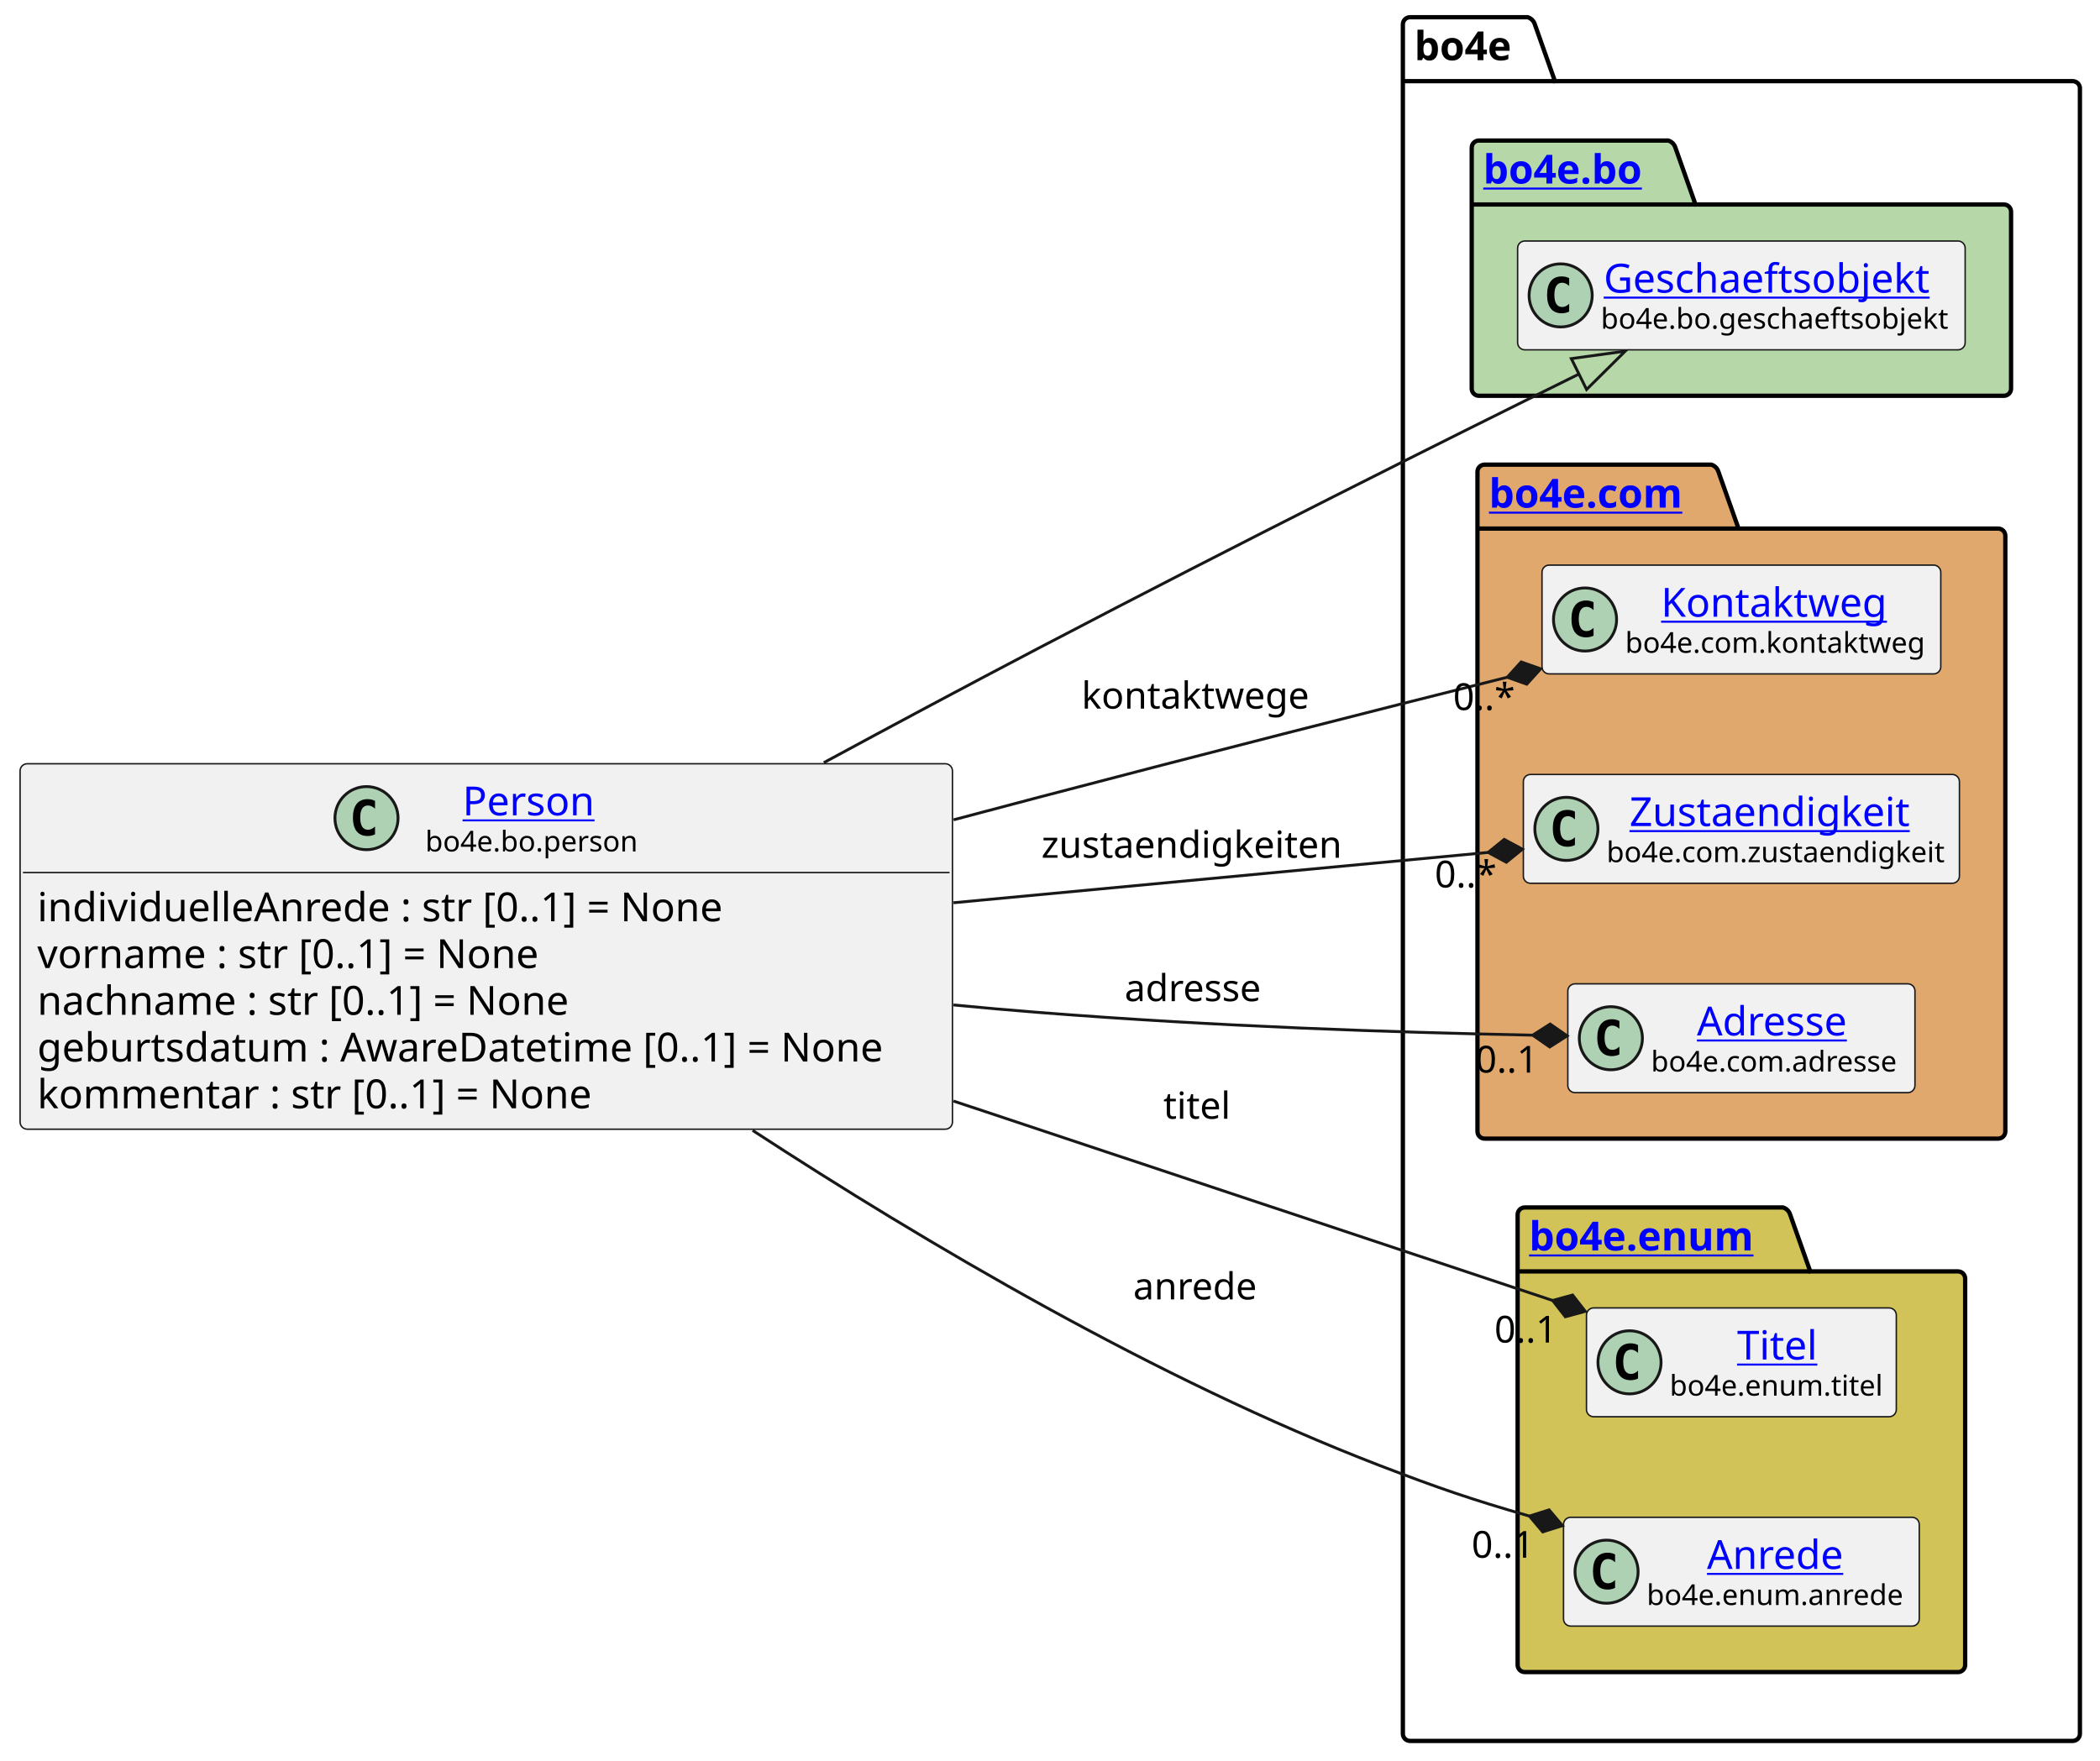
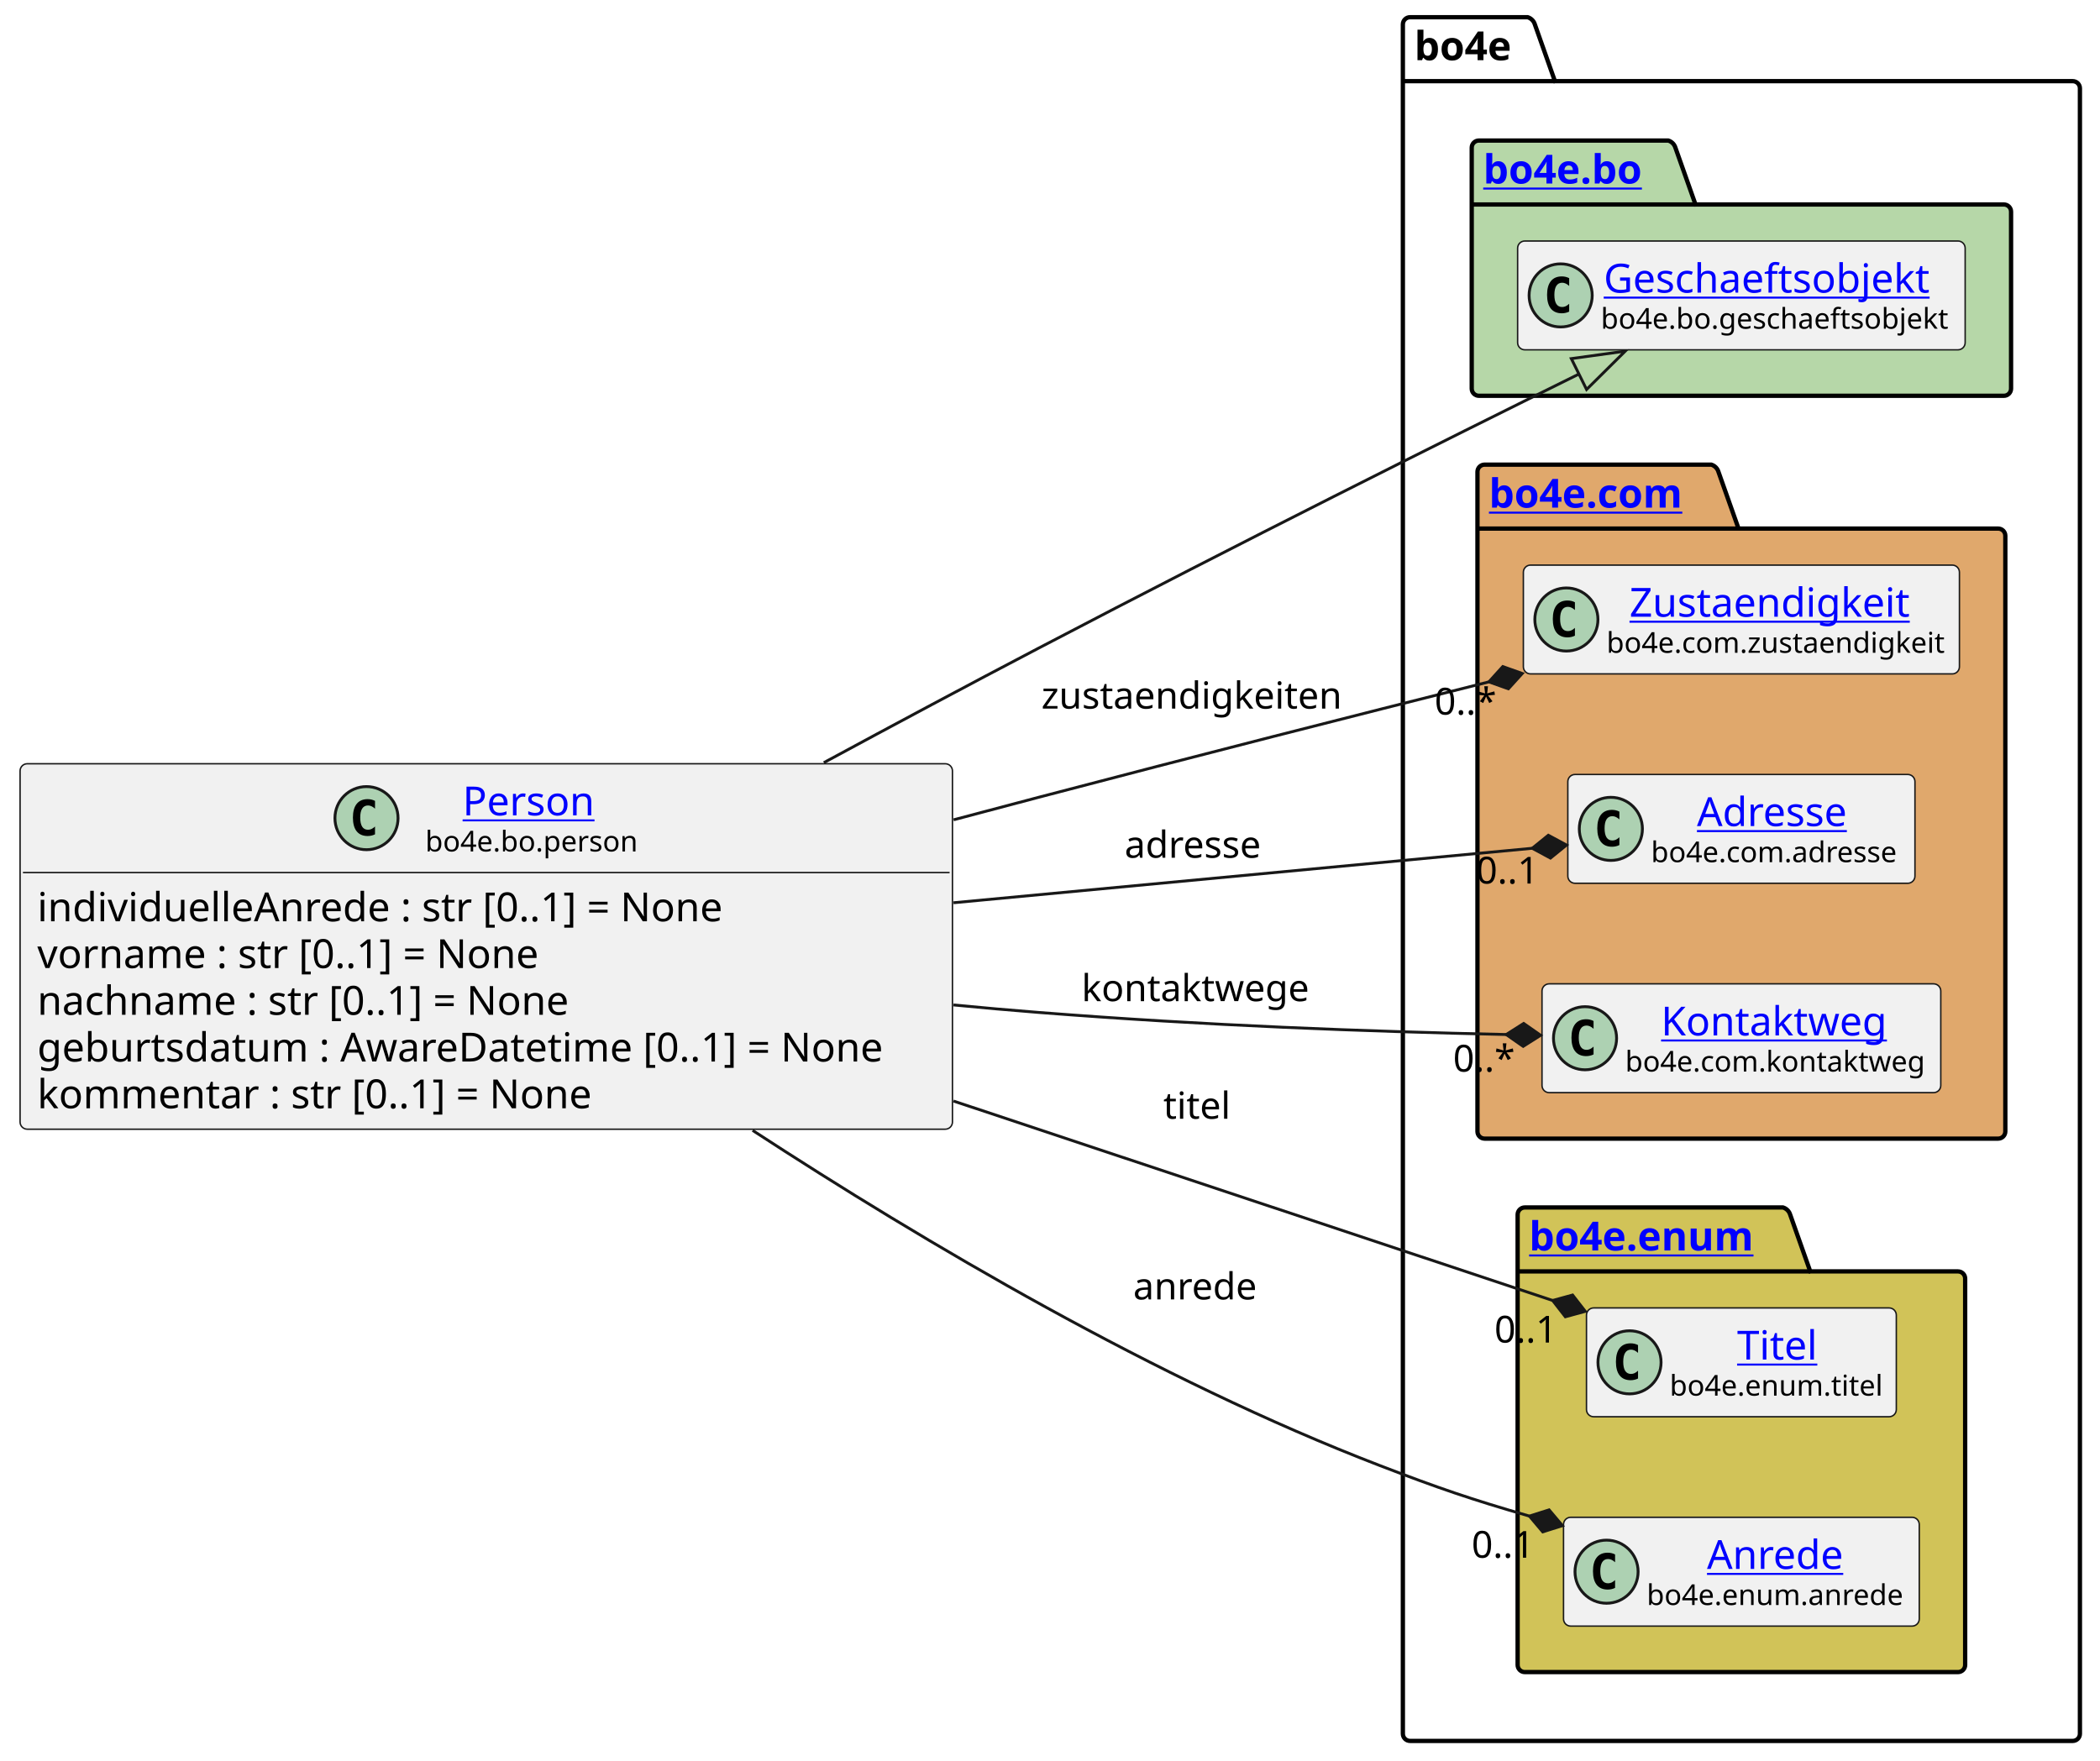
<svg xmlns="http://www.w3.org/2000/svg" xmlns:xlink="http://www.w3.org/1999/xlink" contentStyleType="text/css" height="614px" preserveAspectRatio="none" style="width:732px;height:614px;background:#FFFFFF;" version="1.1" viewBox="0 0 732 614" width="732px" zoomAndPan="magnify">
  <defs />
  <g>
    <g id="cluster_bo4e">
      <path d="M491.5,6 L532.5,6 A3.75,3.75 0 0 1 535,8.5 L542,28.297 L722.5,28.297 A2.5,2.5 0 0 1 725,30.797 L725,604.5 A2.5,2.5 0 0 1 722.5,607 L491.5,607 A2.5,2.5 0 0 1 489,604.5 L489,8.5 A2.5,2.5 0 0 1 491.5,6 " fill="none" style="stroke:#000000;stroke-width:1.5;" />
      <line style="stroke:#000000;stroke-width:1.5;" x1="489" x2="542" y1="28.297" y2="28.297" />
      <text fill="#000000" font-family="sans-serif" font-size="14" font-weight="bold" lengthAdjust="spacing" textLength="40" x="493" y="20.995">bo4e</text>
    </g>
    <g id="cluster_bo">
      <path d="M515.5,49 L581.5,49 A3.75,3.75 0 0 1 584,51.5 L591,71.297 L698.5,71.297 A2.5,2.5 0 0 1 701,73.797 L701,135.5 A2.5,2.5 0 0 1 698.5,138 L515.5,138 A2.5,2.5 0 0 1 513,135.5 L513,51.5 A2.5,2.5 0 0 1 515.5,49 " fill="#B6D7A8" style="stroke:#000000;stroke-width:1.5;" />
      <line style="stroke:#000000;stroke-width:1.5;" x1="513" x2="591" y1="71.297" y2="71.297" />
      <a href="https://bo4e.github.io/BO4E-python/latest/api/bo4e.bo.html" target="_top" title="https://bo4e.github.io/BO4E-python/latest/api/bo4e.bo.html" xlink:actuate="onRequest" xlink:href="https://bo4e.github.io/BO4E-python/latest/api/bo4e.bo.html" xlink:show="new" xlink:title="https://bo4e.github.io/BO4E-python/latest/api/bo4e.bo.html" xlink:type="simple">
        <text fill="#0000FF" font-family="sans-serif" font-size="14" font-weight="bold" lengthAdjust="spacing" text-decoration="underline" textLength="65" x="517" y="63.995">bo4e.bo</text>
      </a>
    </g>
    <g id="cluster_com">
      <path d="M517.5,162 L596.5,162 A3.75,3.75 0 0 1 599,164.5 L606,184.297 L696.5,184.297 A2.5,2.5 0 0 1 699,186.797 L699,394.5 A2.5,2.5 0 0 1 696.5,397 L517.5,397 A2.5,2.5 0 0 1 515,394.5 L515,164.5 A2.5,2.5 0 0 1 517.5,162 " fill="#E0A86C" style="stroke:#000000;stroke-width:1.5;" />
      <line style="stroke:#000000;stroke-width:1.5;" x1="515" x2="606" y1="184.297" y2="184.297" />
      <a href="https://bo4e.github.io/BO4E-python/latest/api/bo4e.com.html" target="_top" title="https://bo4e.github.io/BO4E-python/latest/api/bo4e.com.html" xlink:actuate="onRequest" xlink:href="https://bo4e.github.io/BO4E-python/latest/api/bo4e.com.html" xlink:show="new" xlink:title="https://bo4e.github.io/BO4E-python/latest/api/bo4e.com.html" xlink:type="simple">
        <text fill="#0000FF" font-family="sans-serif" font-size="14" font-weight="bold" lengthAdjust="spacing" text-decoration="underline" textLength="78" x="519" y="176.995">bo4e.com</text>
      </a>
    </g>
    <g id="cluster_enum">
      <path d="M531.5,421 L621.5,421 A3.75,3.75 0 0 1 624,423.5 L631,443.297 L682.5,443.297 A2.5,2.5 0 0 1 685,445.797 L685,580.5 A2.5,2.5 0 0 1 682.5,583 L531.5,583 A2.5,2.5 0 0 1 529,580.5 L529,423.5 A2.5,2.5 0 0 1 531.5,421 " fill="#D1C358" style="stroke:#000000;stroke-width:1.5;" />
      <line style="stroke:#000000;stroke-width:1.5;" x1="529" x2="631" y1="443.297" y2="443.297" />
      <a href="https://bo4e.github.io/BO4E-python/latest/api/bo4e.enum.html" target="_top" title="https://bo4e.github.io/BO4E-python/latest/api/bo4e.enum.html" xlink:actuate="onRequest" xlink:href="https://bo4e.github.io/BO4E-python/latest/api/bo4e.enum.html" xlink:show="new" xlink:title="https://bo4e.github.io/BO4E-python/latest/api/bo4e.enum.html" xlink:type="simple">
        <text fill="#0000FF" font-family="sans-serif" font-size="14" font-weight="bold" lengthAdjust="spacing" text-decoration="underline" textLength="89" x="533" y="435.995">bo4e.enum</text>
      </a>
    </g>
    <g id="elem_Geschaeftsobjekt">
      <rect codeLine="12" fill="#F1F1F1" height="37.938" id="Geschaeftsobjekt" rx="2.5" ry="2.5" style="stroke:#181818;stroke-width:0.5;" width="156" x="529" y="84.03" />
      <ellipse cx="544" cy="102.999" fill="#ADD1B2" rx="11" ry="11" style="stroke:#181818;stroke-width:1.0;" />
      <path d="M546.969,108.639 Q546.391,108.936 545.75,109.077 Q545.109,109.233 544.406,109.233 Q541.906,109.233 540.578,107.593 Q539.266,105.936 539.266,102.811 Q539.266,99.686 540.578,98.03 Q541.906,96.374 544.406,96.374 Q545.109,96.374 545.75,96.53 Q546.406,96.686 546.969,96.983 L546.969,99.702 Q546.344,99.124 545.75,98.858 Q545.156,98.577 544.531,98.577 Q543.188,98.577 542.5,99.655 Q541.812,100.718 541.812,102.811 Q541.812,104.905 542.5,105.983 Q543.188,107.046 544.531,107.046 Q545.156,107.046 545.75,106.78 Q546.344,106.499 546.969,105.921 L546.969,108.639 Z " fill="#000000" />
      <a href="https://bo4e.github.io/BO4E-python/latest/api/bo4e.bo.html#bo4e.bo.geschaeftsobjekt.Geschaeftsobjekt" target="_top" title="https://bo4e.github.io/BO4E-python/latest/api/bo4e.bo.html#bo4e.bo.geschaeftsobjekt.Geschaeftsobjekt" xlink:actuate="onRequest" xlink:href="https://bo4e.github.io/BO4E-python/latest/api/bo4e.bo.html#bo4e.bo.geschaeftsobjekt.Geschaeftsobjekt" xlink:show="new" xlink:title="https://bo4e.github.io/BO4E-python/latest/api/bo4e.bo.html#bo4e.bo.geschaeftsobjekt.Geschaeftsobjekt" xlink:type="simple">
        <text fill="#0000FF" font-family="sans-serif" font-size="14" lengthAdjust="spacing" text-decoration="underline" textLength="122" x="559" y="102.025">Geschaeftsobjekt</text>
      </a>
      <text fill="#000000" font-family="sans-serif" font-size="10" lengthAdjust="spacing" textLength="124" x="558" y="114.609">bo4e.bo.geschaeftsobjekt</text>
    </g>
-     <g id="elem_Kontaktweg">
-       <rect codeLine="15" fill="#F1F1F1" height="37.938" id="Kontaktweg" rx="2.5" ry="2.5" style="stroke:#181818;stroke-width:0.5;" width="139" x="537.5" y="197.03" />
-       <ellipse cx="552.5" cy="215.999" fill="#ADD1B2" rx="11" ry="11" style="stroke:#181818;stroke-width:1.0;" />
-       <path d="M555.469,221.639 Q554.891,221.936 554.25,222.077 Q553.609,222.233 552.906,222.233 Q550.406,222.233 549.078,220.593 Q547.766,218.936 547.766,215.811 Q547.766,212.686 549.078,211.03 Q550.406,209.374 552.906,209.374 Q553.609,209.374 554.25,209.53 Q554.906,209.686 555.469,209.983 L555.469,212.702 Q554.844,212.124 554.25,211.858 Q553.656,211.577 553.031,211.577 Q551.688,211.577 551,212.655 Q550.312,213.718 550.312,215.811 Q550.312,217.905 551,218.983 Q551.688,220.046 553.031,220.046 Q553.656,220.046 554.25,219.78 Q554.844,219.499 555.469,218.921 L555.469,221.639 Z " fill="#000000" />
-       <a href="https://bo4e.github.io/BO4E-python/latest/api/bo4e.com.html#bo4e.com.kontaktweg.Kontaktweg" target="_top" title="https://bo4e.github.io/BO4E-python/latest/api/bo4e.com.html#bo4e.com.kontaktweg.Kontaktweg" xlink:actuate="onRequest" xlink:href="https://bo4e.github.io/BO4E-python/latest/api/bo4e.com.html#bo4e.com.kontaktweg.Kontaktweg" xlink:show="new" xlink:title="https://bo4e.github.io/BO4E-python/latest/api/bo4e.com.html#bo4e.com.kontaktweg.Kontaktweg" xlink:type="simple">
-         <text fill="#0000FF" font-family="sans-serif" font-size="14" lengthAdjust="spacing" text-decoration="underline" textLength="82" x="579" y="215.025">Kontaktweg</text>
+     <g id="elem_Zustaendigkeit">
+       <rect codeLine="15" fill="#F1F1F1" height="37.938" id="Zustaendigkeit" rx="2.5" ry="2.5" style="stroke:#181818;stroke-width:0.5;" width="152" x="531" y="197.03" />
+       <ellipse cx="546" cy="215.999" fill="#ADD1B2" rx="11" ry="11" style="stroke:#181818;stroke-width:1.0;" />
+       <path d="M548.969,221.639 Q548.391,221.936 547.75,222.077 Q547.109,222.233 546.406,222.233 Q543.906,222.233 542.578,220.593 Q541.266,218.936 541.266,215.811 Q541.266,212.686 542.578,211.03 Q543.906,209.374 546.406,209.374 Q547.109,209.374 547.75,209.53 Q548.406,209.686 548.969,209.983 L548.969,212.702 Q548.344,212.124 547.75,211.858 Q547.156,211.577 546.531,211.577 Q545.188,211.577 544.5,212.655 Q543.812,213.718 543.812,215.811 Q543.812,217.905 544.5,218.983 Q545.188,220.046 546.531,220.046 Q547.156,220.046 547.75,219.78 Q548.344,219.499 548.969,218.921 L548.969,221.639 Z " fill="#000000" />
+       <a href="https://bo4e.github.io/BO4E-python/latest/api/bo4e.com.html#bo4e.com.zustaendigkeit.Zustaendigkeit" target="_top" title="https://bo4e.github.io/BO4E-python/latest/api/bo4e.com.html#bo4e.com.zustaendigkeit.Zustaendigkeit" xlink:actuate="onRequest" xlink:href="https://bo4e.github.io/BO4E-python/latest/api/bo4e.com.html#bo4e.com.zustaendigkeit.Zustaendigkeit" xlink:show="new" xlink:title="https://bo4e.github.io/BO4E-python/latest/api/bo4e.com.html#bo4e.com.zustaendigkeit.Zustaendigkeit" xlink:type="simple">
+         <text fill="#0000FF" font-family="sans-serif" font-size="14" lengthAdjust="spacing" text-decoration="underline" textLength="104" x="568" y="215.025">Zustaendigkeit</text>
      </a>
-       <text fill="#000000" font-family="sans-serif" font-size="10" lengthAdjust="spacing" textLength="107" x="566.5" y="227.609">bo4e.com.kontaktweg</text>
-     </g>
-     <g id="elem_Zustaendigkeit">
-       <rect codeLine="16" fill="#F1F1F1" height="37.938" id="Zustaendigkeit" rx="2.5" ry="2.5" style="stroke:#181818;stroke-width:0.5;" width="152" x="531" y="270.03" />
-       <ellipse cx="546" cy="288.999" fill="#ADD1B2" rx="11" ry="11" style="stroke:#181818;stroke-width:1.0;" />
-       <path d="M548.969,294.639 Q548.391,294.936 547.75,295.077 Q547.109,295.233 546.406,295.233 Q543.906,295.233 542.578,293.592 Q541.266,291.936 541.266,288.811 Q541.266,285.686 542.578,284.03 Q543.906,282.374 546.406,282.374 Q547.109,282.374 547.75,282.53 Q548.406,282.686 548.969,282.983 L548.969,285.702 Q548.344,285.124 547.75,284.858 Q547.156,284.577 546.531,284.577 Q545.188,284.577 544.5,285.655 Q543.812,286.717 543.812,288.811 Q543.812,290.905 544.5,291.983 Q545.188,293.046 546.531,293.046 Q547.156,293.046 547.75,292.78 Q548.344,292.499 548.969,291.921 L548.969,294.639 Z " fill="#000000" />
-       <a href="https://bo4e.github.io/BO4E-python/latest/api/bo4e.com.html#bo4e.com.zustaendigkeit.Zustaendigkeit" target="_top" title="https://bo4e.github.io/BO4E-python/latest/api/bo4e.com.html#bo4e.com.zustaendigkeit.Zustaendigkeit" xlink:actuate="onRequest" xlink:href="https://bo4e.github.io/BO4E-python/latest/api/bo4e.com.html#bo4e.com.zustaendigkeit.Zustaendigkeit" xlink:show="new" xlink:title="https://bo4e.github.io/BO4E-python/latest/api/bo4e.com.html#bo4e.com.zustaendigkeit.Zustaendigkeit" xlink:type="simple">
-         <text fill="#0000FF" font-family="sans-serif" font-size="14" lengthAdjust="spacing" text-decoration="underline" textLength="104" x="568" y="288.025">Zustaendigkeit</text>
-       </a>
-       <text fill="#000000" font-family="sans-serif" font-size="10" lengthAdjust="spacing" textLength="120" x="560" y="300.609">bo4e.com.zustaendigkeit</text>
+       <text fill="#000000" font-family="sans-serif" font-size="10" lengthAdjust="spacing" textLength="120" x="560" y="227.609">bo4e.com.zustaendigkeit</text>
    </g>
    <g id="elem_Adresse">
-       <rect codeLine="17" fill="#F1F1F1" height="37.938" id="Adresse" rx="2.5" ry="2.5" style="stroke:#181818;stroke-width:0.5;" width="121" x="546.5" y="343.03" />
-       <ellipse cx="561.5" cy="361.999" fill="#ADD1B2" rx="11" ry="11" style="stroke:#181818;stroke-width:1.0;" />
-       <path d="M564.469,367.639 Q563.891,367.936 563.25,368.077 Q562.609,368.233 561.906,368.233 Q559.406,368.233 558.078,366.592 Q556.766,364.936 556.766,361.811 Q556.766,358.686 558.078,357.03 Q559.406,355.374 561.906,355.374 Q562.609,355.374 563.25,355.53 Q563.906,355.686 564.469,355.983 L564.469,358.702 Q563.844,358.124 563.25,357.858 Q562.656,357.577 562.031,357.577 Q560.688,357.577 560,358.655 Q559.312,359.717 559.312,361.811 Q559.312,363.905 560,364.983 Q560.688,366.046 562.031,366.046 Q562.656,366.046 563.25,365.78 Q563.844,365.499 564.469,364.921 L564.469,367.639 Z " fill="#000000" />
+       <rect codeLine="16" fill="#F1F1F1" height="37.938" id="Adresse" rx="2.5" ry="2.5" style="stroke:#181818;stroke-width:0.5;" width="121" x="546.5" y="270.03" />
+       <ellipse cx="561.5" cy="288.999" fill="#ADD1B2" rx="11" ry="11" style="stroke:#181818;stroke-width:1.0;" />
+       <path d="M564.469,294.639 Q563.891,294.936 563.25,295.077 Q562.609,295.233 561.906,295.233 Q559.406,295.233 558.078,293.592 Q556.766,291.936 556.766,288.811 Q556.766,285.686 558.078,284.03 Q559.406,282.374 561.906,282.374 Q562.609,282.374 563.25,282.53 Q563.906,282.686 564.469,282.983 L564.469,285.702 Q563.844,285.124 563.25,284.858 Q562.656,284.577 562.031,284.577 Q560.688,284.577 560,285.655 Q559.312,286.717 559.312,288.811 Q559.312,290.905 560,291.983 Q560.688,293.046 562.031,293.046 Q562.656,293.046 563.25,292.78 Q563.844,292.499 564.469,291.921 L564.469,294.639 Z " fill="#000000" />
      <a href="https://bo4e.github.io/BO4E-python/latest/api/bo4e.com.html#bo4e.com.adresse.Adresse" target="_top" title="https://bo4e.github.io/BO4E-python/latest/api/bo4e.com.html#bo4e.com.adresse.Adresse" xlink:actuate="onRequest" xlink:href="https://bo4e.github.io/BO4E-python/latest/api/bo4e.com.html#bo4e.com.adresse.Adresse" xlink:show="new" xlink:title="https://bo4e.github.io/BO4E-python/latest/api/bo4e.com.html#bo4e.com.adresse.Adresse" xlink:type="simple">
-         <text fill="#0000FF" font-family="sans-serif" font-size="14" lengthAdjust="spacing" text-decoration="underline" textLength="57" x="591.5" y="361.025">Adresse</text>
+         <text fill="#0000FF" font-family="sans-serif" font-size="14" lengthAdjust="spacing" text-decoration="underline" textLength="57" x="591.5" y="288.025">Adresse</text>
      </a>
-       <text fill="#000000" font-family="sans-serif" font-size="10" lengthAdjust="spacing" textLength="89" x="575.5" y="373.609">bo4e.com.adresse</text>
+       <text fill="#000000" font-family="sans-serif" font-size="10" lengthAdjust="spacing" textLength="89" x="575.5" y="300.609">bo4e.com.adresse</text>
+     </g>
+     <g id="elem_Kontaktweg">
+       <rect codeLine="17" fill="#F1F1F1" height="37.938" id="Kontaktweg" rx="2.5" ry="2.5" style="stroke:#181818;stroke-width:0.5;" width="139" x="537.5" y="343.03" />
+       <ellipse cx="552.5" cy="361.999" fill="#ADD1B2" rx="11" ry="11" style="stroke:#181818;stroke-width:1.0;" />
+       <path d="M555.469,367.639 Q554.891,367.936 554.25,368.077 Q553.609,368.233 552.906,368.233 Q550.406,368.233 549.078,366.592 Q547.766,364.936 547.766,361.811 Q547.766,358.686 549.078,357.03 Q550.406,355.374 552.906,355.374 Q553.609,355.374 554.25,355.53 Q554.906,355.686 555.469,355.983 L555.469,358.702 Q554.844,358.124 554.25,357.858 Q553.656,357.577 553.031,357.577 Q551.688,357.577 551,358.655 Q550.312,359.717 550.312,361.811 Q550.312,363.905 551,364.983 Q551.688,366.046 553.031,366.046 Q553.656,366.046 554.25,365.78 Q554.844,365.499 555.469,364.921 L555.469,367.639 Z " fill="#000000" />
+       <a href="https://bo4e.github.io/BO4E-python/latest/api/bo4e.com.html#bo4e.com.kontaktweg.Kontaktweg" target="_top" title="https://bo4e.github.io/BO4E-python/latest/api/bo4e.com.html#bo4e.com.kontaktweg.Kontaktweg" xlink:actuate="onRequest" xlink:href="https://bo4e.github.io/BO4E-python/latest/api/bo4e.com.html#bo4e.com.kontaktweg.Kontaktweg" xlink:show="new" xlink:title="https://bo4e.github.io/BO4E-python/latest/api/bo4e.com.html#bo4e.com.kontaktweg.Kontaktweg" xlink:type="simple">
+         <text fill="#0000FF" font-family="sans-serif" font-size="14" lengthAdjust="spacing" text-decoration="underline" textLength="82" x="579" y="361.025">Kontaktweg</text>
+       </a>
+       <text fill="#000000" font-family="sans-serif" font-size="10" lengthAdjust="spacing" textLength="107" x="566.5" y="373.609">bo4e.com.kontaktweg</text>
    </g>
    <g id="elem_Titel">
      <rect codeLine="20" fill="#F1F1F1" height="37.938" id="Titel" rx="2.5" ry="2.5" style="stroke:#181818;stroke-width:0.5;" width="108" x="553" y="456.03" />
      <ellipse cx="568" cy="474.999" fill="#ADD1B2" rx="11" ry="11" style="stroke:#181818;stroke-width:1.0;" />
      <path d="M570.969,480.639 Q570.391,480.936 569.75,481.077 Q569.109,481.233 568.406,481.233 Q565.906,481.233 564.578,479.592 Q563.266,477.936 563.266,474.811 Q563.266,471.686 564.578,470.03 Q565.906,468.374 568.406,468.374 Q569.109,468.374 569.75,468.53 Q570.406,468.686 570.969,468.983 L570.969,471.702 Q570.344,471.124 569.75,470.858 Q569.156,470.577 568.531,470.577 Q567.188,470.577 566.5,471.655 Q565.812,472.717 565.812,474.811 Q565.812,476.905 566.5,477.983 Q567.188,479.046 568.531,479.046 Q569.156,479.046 569.75,478.78 Q570.344,478.499 570.969,477.921 L570.969,480.639 Z " fill="#000000" />
      <a href="https://bo4e.github.io/BO4E-python/latest/api/bo4e.enum.html#bo4e.enum.titel.Titel" target="_top" title="https://bo4e.github.io/BO4E-python/latest/api/bo4e.enum.html#bo4e.enum.titel.Titel" xlink:actuate="onRequest" xlink:href="https://bo4e.github.io/BO4E-python/latest/api/bo4e.enum.html#bo4e.enum.titel.Titel" xlink:show="new" xlink:title="https://bo4e.github.io/BO4E-python/latest/api/bo4e.enum.html#bo4e.enum.titel.Titel" xlink:type="simple">
        <text fill="#0000FF" font-family="sans-serif" font-size="14" lengthAdjust="spacing" text-decoration="underline" textLength="29" x="605.5" y="474.025">Titel</text>
      </a>
      <text fill="#000000" font-family="sans-serif" font-size="10" lengthAdjust="spacing" textLength="76" x="582" y="486.609">bo4e.enum.titel</text>
    </g>
    <g id="elem_Anrede">
      <rect codeLine="21" fill="#F1F1F1" height="37.938" id="Anrede" rx="2.5" ry="2.5" style="stroke:#181818;stroke-width:0.5;" width="124" x="545" y="529.03" />
      <ellipse cx="560" cy="547.999" fill="#ADD1B2" rx="11" ry="11" style="stroke:#181818;stroke-width:1.0;" />
      <path d="M562.969,553.639 Q562.391,553.936 561.75,554.077 Q561.109,554.233 560.406,554.233 Q557.906,554.233 556.578,552.592 Q555.266,550.936 555.266,547.811 Q555.266,544.686 556.578,543.03 Q557.906,541.374 560.406,541.374 Q561.109,541.374 561.75,541.53 Q562.406,541.686 562.969,541.983 L562.969,544.702 Q562.344,544.124 561.75,543.858 Q561.156,543.577 560.531,543.577 Q559.188,543.577 558.5,544.655 Q557.812,545.717 557.812,547.811 Q557.812,549.905 558.5,550.983 Q559.188,552.046 560.531,552.046 Q561.156,552.046 561.75,551.78 Q562.344,551.499 562.969,550.921 L562.969,553.639 Z " fill="#000000" />
      <a href="https://bo4e.github.io/BO4E-python/latest/api/bo4e.enum.html#bo4e.enum.anrede.Anrede" target="_top" title="https://bo4e.github.io/BO4E-python/latest/api/bo4e.enum.html#bo4e.enum.anrede.Anrede" xlink:actuate="onRequest" xlink:href="https://bo4e.github.io/BO4E-python/latest/api/bo4e.enum.html#bo4e.enum.anrede.Anrede" xlink:show="new" xlink:title="https://bo4e.github.io/BO4E-python/latest/api/bo4e.enum.html#bo4e.enum.anrede.Anrede" xlink:type="simple">
        <text fill="#0000FF" font-family="sans-serif" font-size="14" lengthAdjust="spacing" text-decoration="underline" textLength="50" x="595" y="547.025">Anrede</text>
      </a>
      <text fill="#000000" font-family="sans-serif" font-size="10" lengthAdjust="spacing" textLength="92" x="574" y="559.609">bo4e.enum.anrede</text>
    </g>
    <g id="elem_Person">
      <rect codeLine="3" fill="#F1F1F1" height="127.422" id="Person" rx="2.5" ry="2.5" style="stroke:#181818;stroke-width:0.5;" width="325" x="7" y="266.29" />
      <ellipse cx="127.75" cy="285.259" fill="#ADD1B2" rx="11" ry="11" style="stroke:#181818;stroke-width:1.0;" />
      <path d="M130.719,290.899 Q130.141,291.196 129.5,291.337 Q128.859,291.493 128.156,291.493 Q125.656,291.493 124.328,289.853 Q123.016,288.196 123.016,285.071 Q123.016,281.946 124.328,280.29 Q125.656,278.634 128.156,278.634 Q128.859,278.634 129.5,278.79 Q130.156,278.946 130.719,279.243 L130.719,281.962 Q130.094,281.384 129.5,281.118 Q128.906,280.837 128.281,280.837 Q126.938,280.837 126.25,281.915 Q125.562,282.978 125.562,285.071 Q125.562,287.165 126.25,288.243 Q126.938,289.306 128.281,289.306 Q128.906,289.306 129.5,289.04 Q130.094,288.759 130.719,288.181 L130.719,290.899 Z " fill="#000000" />
      <a href="https://bo4e.github.io/BO4E-python/latest/api/bo4e.bo.html#bo4e.bo.person.Person" target="_top" title="https://bo4e.github.io/BO4E-python/latest/api/bo4e.bo.html#bo4e.bo.person.Person" xlink:actuate="onRequest" xlink:href="https://bo4e.github.io/BO4E-python/latest/api/bo4e.bo.html#bo4e.bo.person.Person" xlink:show="new" xlink:title="https://bo4e.github.io/BO4E-python/latest/api/bo4e.bo.html#bo4e.bo.person.Person" xlink:type="simple">
        <text fill="#0000FF" font-family="sans-serif" font-size="14" lengthAdjust="spacing" text-decoration="underline" textLength="49" x="161.25" y="284.285">Person</text>
      </a>
      <text fill="#000000" font-family="sans-serif" font-size="10" lengthAdjust="spacing" textLength="75" x="148.25" y="296.869">bo4e.bo.person</text>
      <line style="stroke:#181818;stroke-width:0.5;" x1="8" x2="331" y1="304.228" y2="304.228" />
      <text fill="#000000" font-family="sans-serif" font-size="14" lengthAdjust="spacing" textLength="254" x="13" y="321.223">individuelleAnrede : str [0..1] = None</text>
      <text fill="#000000" font-family="sans-serif" font-size="14" lengthAdjust="spacing" textLength="188" x="13" y="337.519">vorname : str [0..1] = None</text>
      <text fill="#000000" font-family="sans-serif" font-size="14" lengthAdjust="spacing" textLength="201" x="13" y="353.816">nachname : str [0..1] = None</text>
      <text fill="#000000" font-family="sans-serif" font-size="14" lengthAdjust="spacing" textLength="313" x="13" y="370.113">geburtsdatum : AwareDatetime [0..1] = None</text>
      <text fill="#000000" font-family="sans-serif" font-size="14" lengthAdjust="spacing" textLength="207" x="13" y="386.41">kommentar : str [0..1] = None</text>
    </g>
    <g id="link_Person_Geschaeftsobjekt">
      <path codeLine="24" d="M287.16,265.91 C311.8,252.58 337.7,238.72 362,226 C433.66,188.49 501.965,154.359 550.375,130.419 " fill="none" id="Person-to-Geschaeftsobjekt" style="stroke:#181818;stroke-width:1.0;" />
      <polygon fill="none" points="566.51,122.44,547.715,125.041,553.035,135.797,566.51,122.44" style="stroke:#181818;stroke-width:1.0;" />
    </g>
    <g id="link_Person_Anrede">
      <path codeLine="25" d="M262.34,394.13 C322.16,433.15 403.25,481.09 481,511 C501.38,518.84 512.631,522.701 533.101,528.611 " fill="none" id="Person-to-Anrede" style="stroke:#181818;stroke-width:1.0;" />
      <polygon fill="#181818" points="544.63,531.94,539.975,526.433,533.101,528.611,537.756,534.119,544.63,531.94" style="stroke:#181818;stroke-width:1.0;" />
      <text fill="#000000" font-family="sans-serif" font-size="13" lengthAdjust="spacing" textLength="45" x="395" y="453.067">anrede</text>
      <text fill="#000000" font-family="sans-serif" font-size="13" lengthAdjust="spacing" textLength="24" x="512.961" y="543.131">0..1</text>
    </g>
    <g id="link_Person_Titel">
      <path codeLine="26" d="M332.35,383.89 C410.02,409.75 486.474,435.21 541.204,453.43 " fill="none" id="Person-to-Titel" style="stroke:#181818;stroke-width:1.0;" />
      <polygon fill="#181818" points="552.59,457.22,548.161,451.53,541.204,453.43,545.634,459.12,552.59,457.22" style="stroke:#181818;stroke-width:1.0;" />
      <text fill="#000000" font-family="sans-serif" font-size="13" lengthAdjust="spacing" textLength="24" x="405.5" y="390.067">titel</text>
      <text fill="#000000" font-family="sans-serif" font-size="13" lengthAdjust="spacing" textLength="24" x="520.911" y="468.106">0..1</text>
    </g>
    <g id="link_Person_Kontaktweg">
-       <path codeLine="27" d="M332.39,285.84 C342.41,283.17 352.34,280.54 362,278 C420.97,262.5 476.481,248.4 525.391,236.13 " fill="none" id="Person-to-Kontaktweg" style="stroke:#181818;stroke-width:1.0;" />
-       <polygon fill="#181818" points="537.03,233.21,530.237,230.79,525.391,236.13,532.184,238.55,537.03,233.21" style="stroke:#181818;stroke-width:1.0;" />
-       <text fill="#000000" font-family="sans-serif" font-size="13" lengthAdjust="spacing" textLength="81" x="377" y="247.067">kontaktwege</text>
-       <text fill="#000000" font-family="sans-serif" font-size="13" lengthAdjust="spacing" textLength="23" x="506.519" y="247.561">0..*</text>
+       <path codeLine="27" d="M332.35,350.39 C342.37,351.36 352.32,352.24 362,353 C420.95,357.62 476.113,359.613 525.023,360.703 " fill="none" id="Person-to-Kontaktweg" style="stroke:#181818;stroke-width:1.0;" />
+       <polygon fill="#181818" points="537.02,360.97,531.111,356.837,525.023,360.703,530.932,364.835,537.02,360.97" style="stroke:#181818;stroke-width:1.0;" />
+       <text fill="#000000" font-family="sans-serif" font-size="13" lengthAdjust="spacing" textLength="81" x="377" y="349.067">kontaktwege</text>
+       <text fill="#000000" font-family="sans-serif" font-size="13" lengthAdjust="spacing" textLength="23" x="506.509" y="373.64">0..*</text>
    </g>
    <g id="link_Person_Zustaendigkeit">
-       <path codeLine="28" d="M332.35,314.76 C400.34,308.36 464.183,302.356 518.723,297.216 " fill="none" id="Person-to-Zustaendigkeit" style="stroke:#181818;stroke-width:1.0;" />
-       <polygon fill="#181818" points="530.67,296.09,524.321,292.671,518.723,297.216,525.072,300.635,530.67,296.09" style="stroke:#181818;stroke-width:1.0;" />
-       <text fill="#000000" font-family="sans-serif" font-size="13" lengthAdjust="spacing" textLength="109" x="363" y="299.067">zustaendigkeiten</text>
-       <text fill="#000000" font-family="sans-serif" font-size="13" lengthAdjust="spacing" textLength="23" x="500.122" y="309.416">0..*</text>
+       <path codeLine="28" d="M332.39,285.84 C342.41,283.17 352.34,280.54 362,278 C418.43,263.17 470.722,249.875 518.982,237.745 " fill="none" id="Person-to-Zustaendigkeit" style="stroke:#181818;stroke-width:1.0;" />
+       <polygon fill="#181818" points="530.62,234.82,523.826,232.403,518.982,237.745,525.776,240.162,530.62,234.82" style="stroke:#181818;stroke-width:1.0;" />
+       <text fill="#000000" font-family="sans-serif" font-size="13" lengthAdjust="spacing" textLength="109" x="363" y="247.067">zustaendigkeiten</text>
+       <text fill="#000000" font-family="sans-serif" font-size="13" lengthAdjust="spacing" textLength="23" x="500.068" y="249.155">0..*</text>
    </g>
    <g id="link_Person_Adresse">
-       <path codeLine="29" d="M332.35,350.39 C342.37,351.36 352.32,352.24 362,353 C424.76,357.92 484.812,359.915 534.263,360.925 " fill="none" id="Person-to-Adresse" style="stroke:#181818;stroke-width:1.0;" />
-       <polygon fill="#181818" points="546.26,361.17,540.343,357.048,534.263,360.925,540.18,365.047,546.26,361.17" style="stroke:#181818;stroke-width:1.0;" />
-       <text fill="#000000" font-family="sans-serif" font-size="13" lengthAdjust="spacing" textLength="51" x="392" y="349.067">adresse</text>
-       <text fill="#000000" font-family="sans-serif" font-size="13" lengthAdjust="spacing" textLength="24" x="514.304" y="373.974">0..1</text>
+       <path codeLine="29" d="M332.35,314.76 C407,307.74 479.093,300.945 534.103,295.765 " fill="none" id="Person-to-Adresse" style="stroke:#181818;stroke-width:1.0;" />
+       <polygon fill="#181818" points="546.05,294.64,539.701,291.22,534.103,295.765,540.451,299.185,546.05,294.64" style="stroke:#181818;stroke-width:1.0;" />
+       <text fill="#000000" font-family="sans-serif" font-size="13" lengthAdjust="spacing" textLength="51" x="392" y="299.067">adresse</text>
+       <text fill="#000000" font-family="sans-serif" font-size="13" lengthAdjust="spacing" textLength="24" x="514.527" y="308.069">0..1</text>
    </g>
  </g>
</svg>
